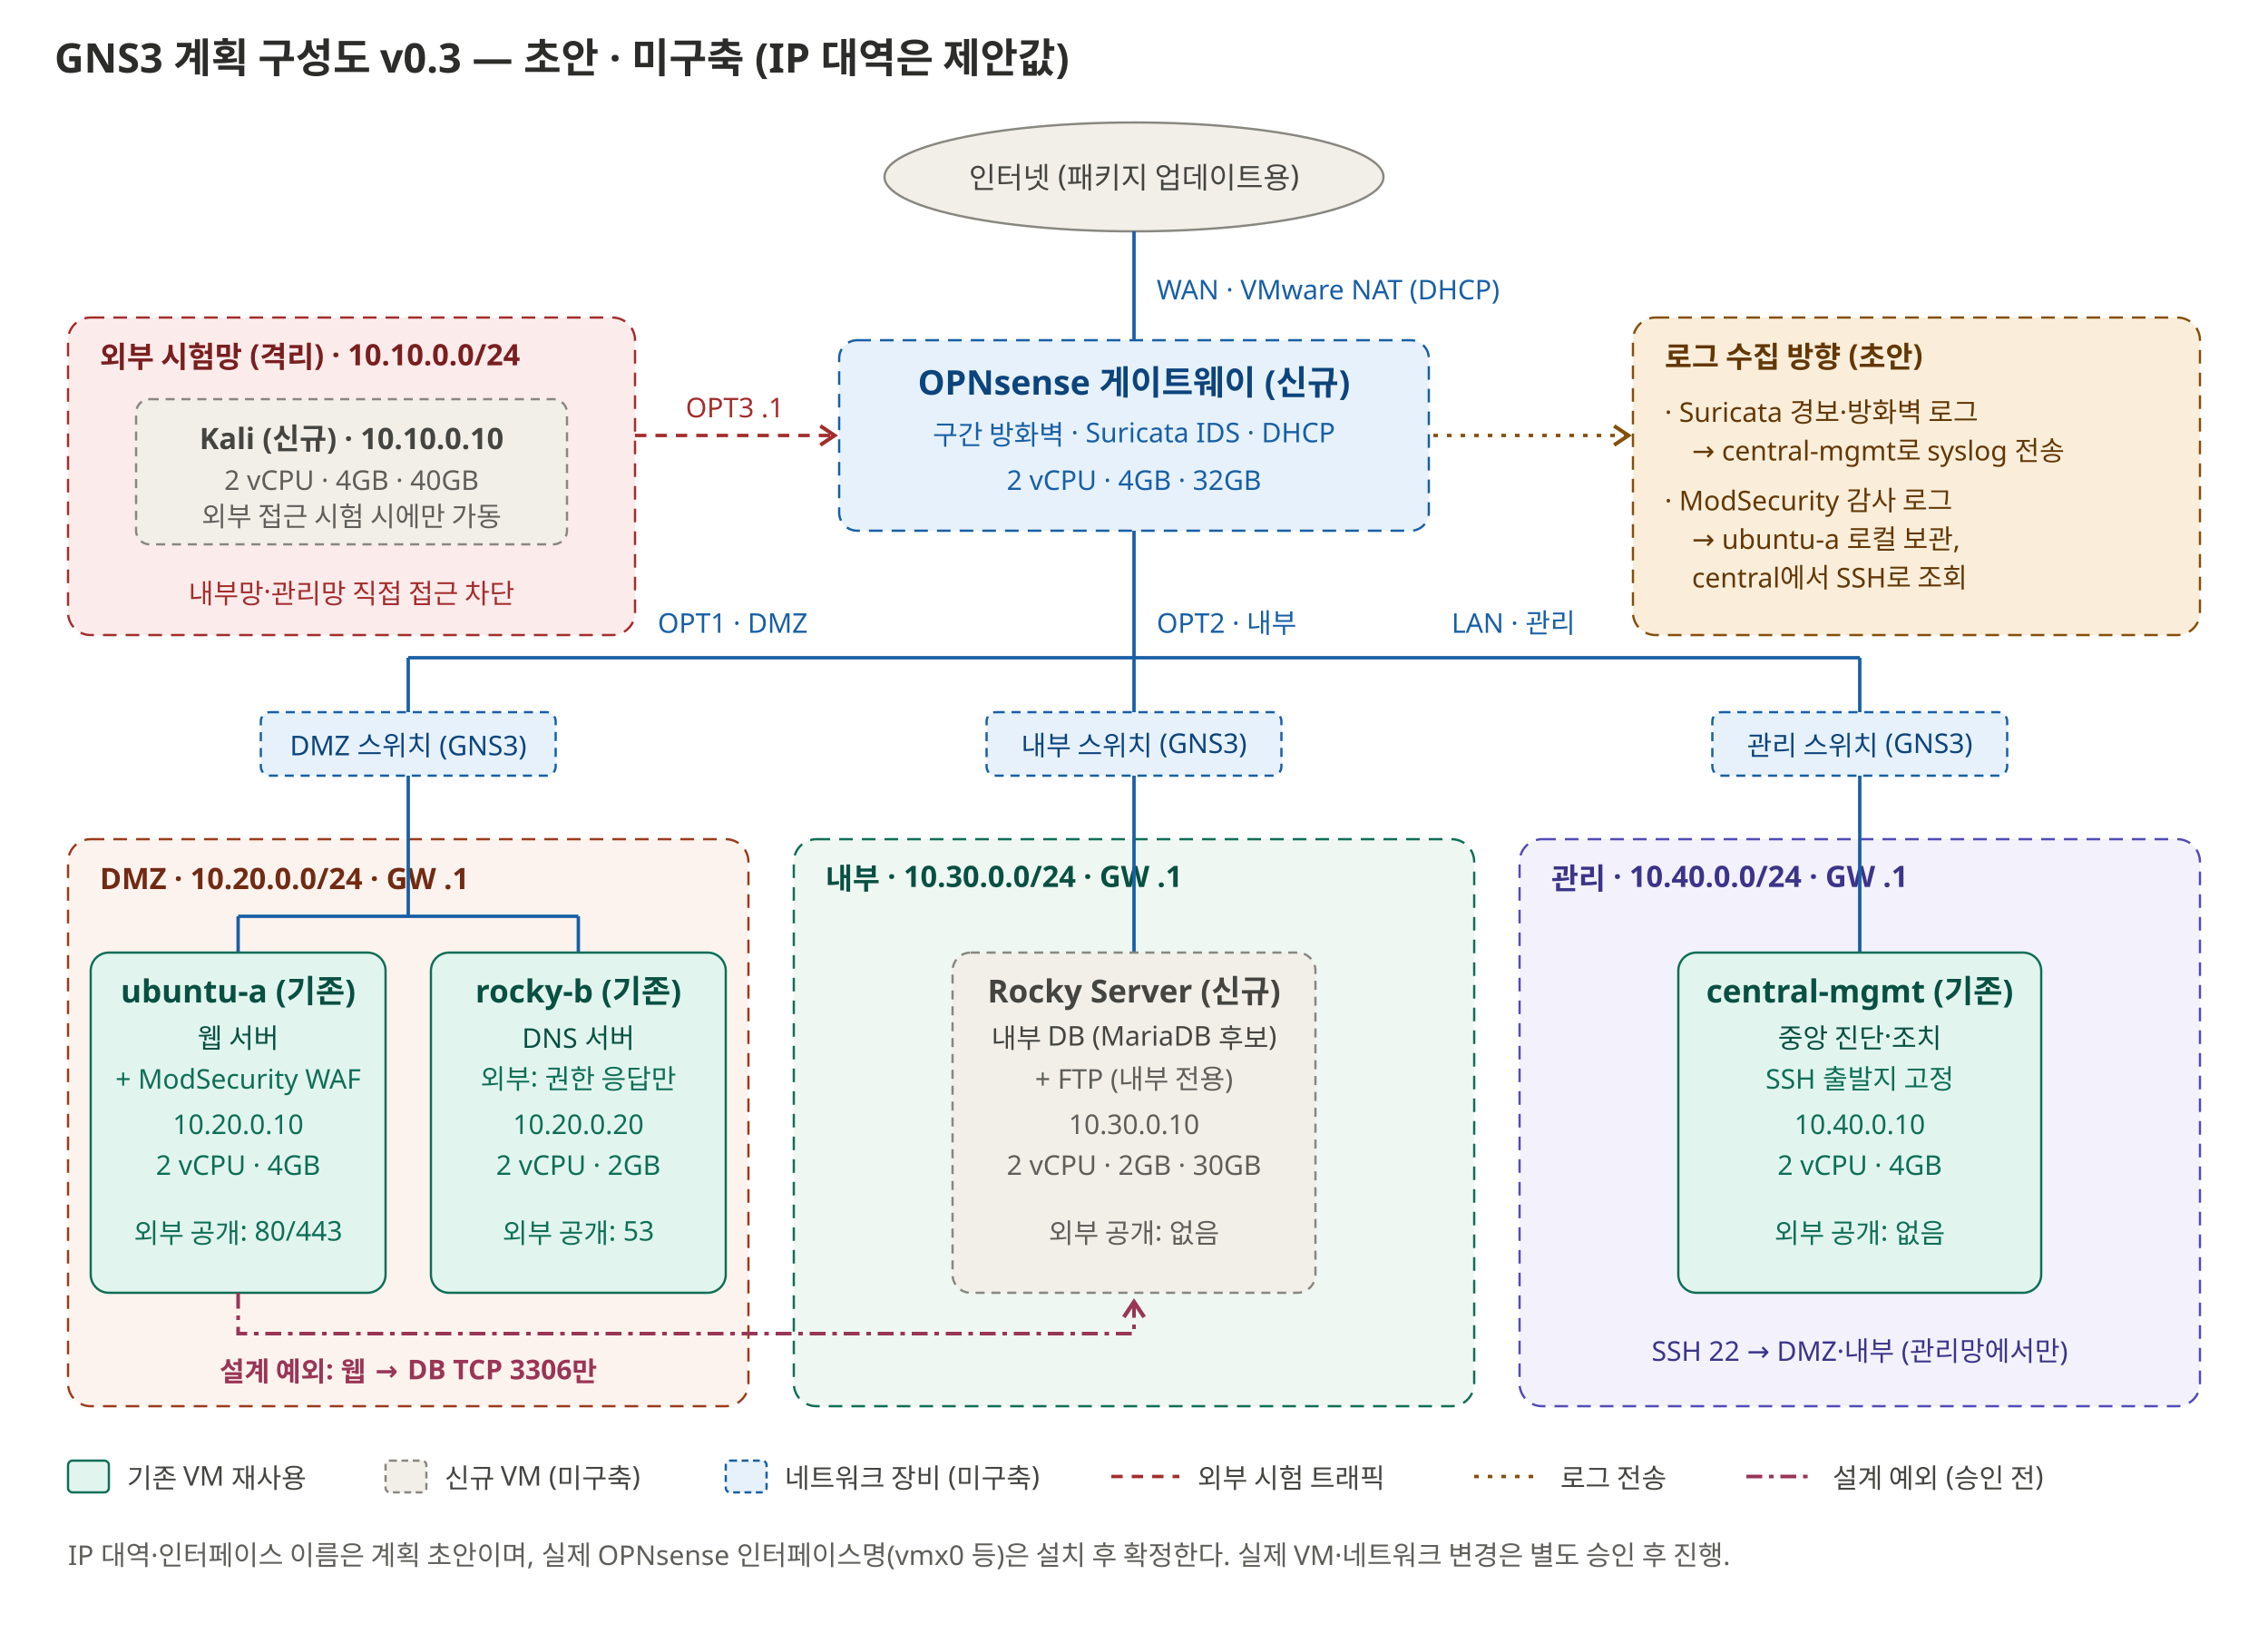
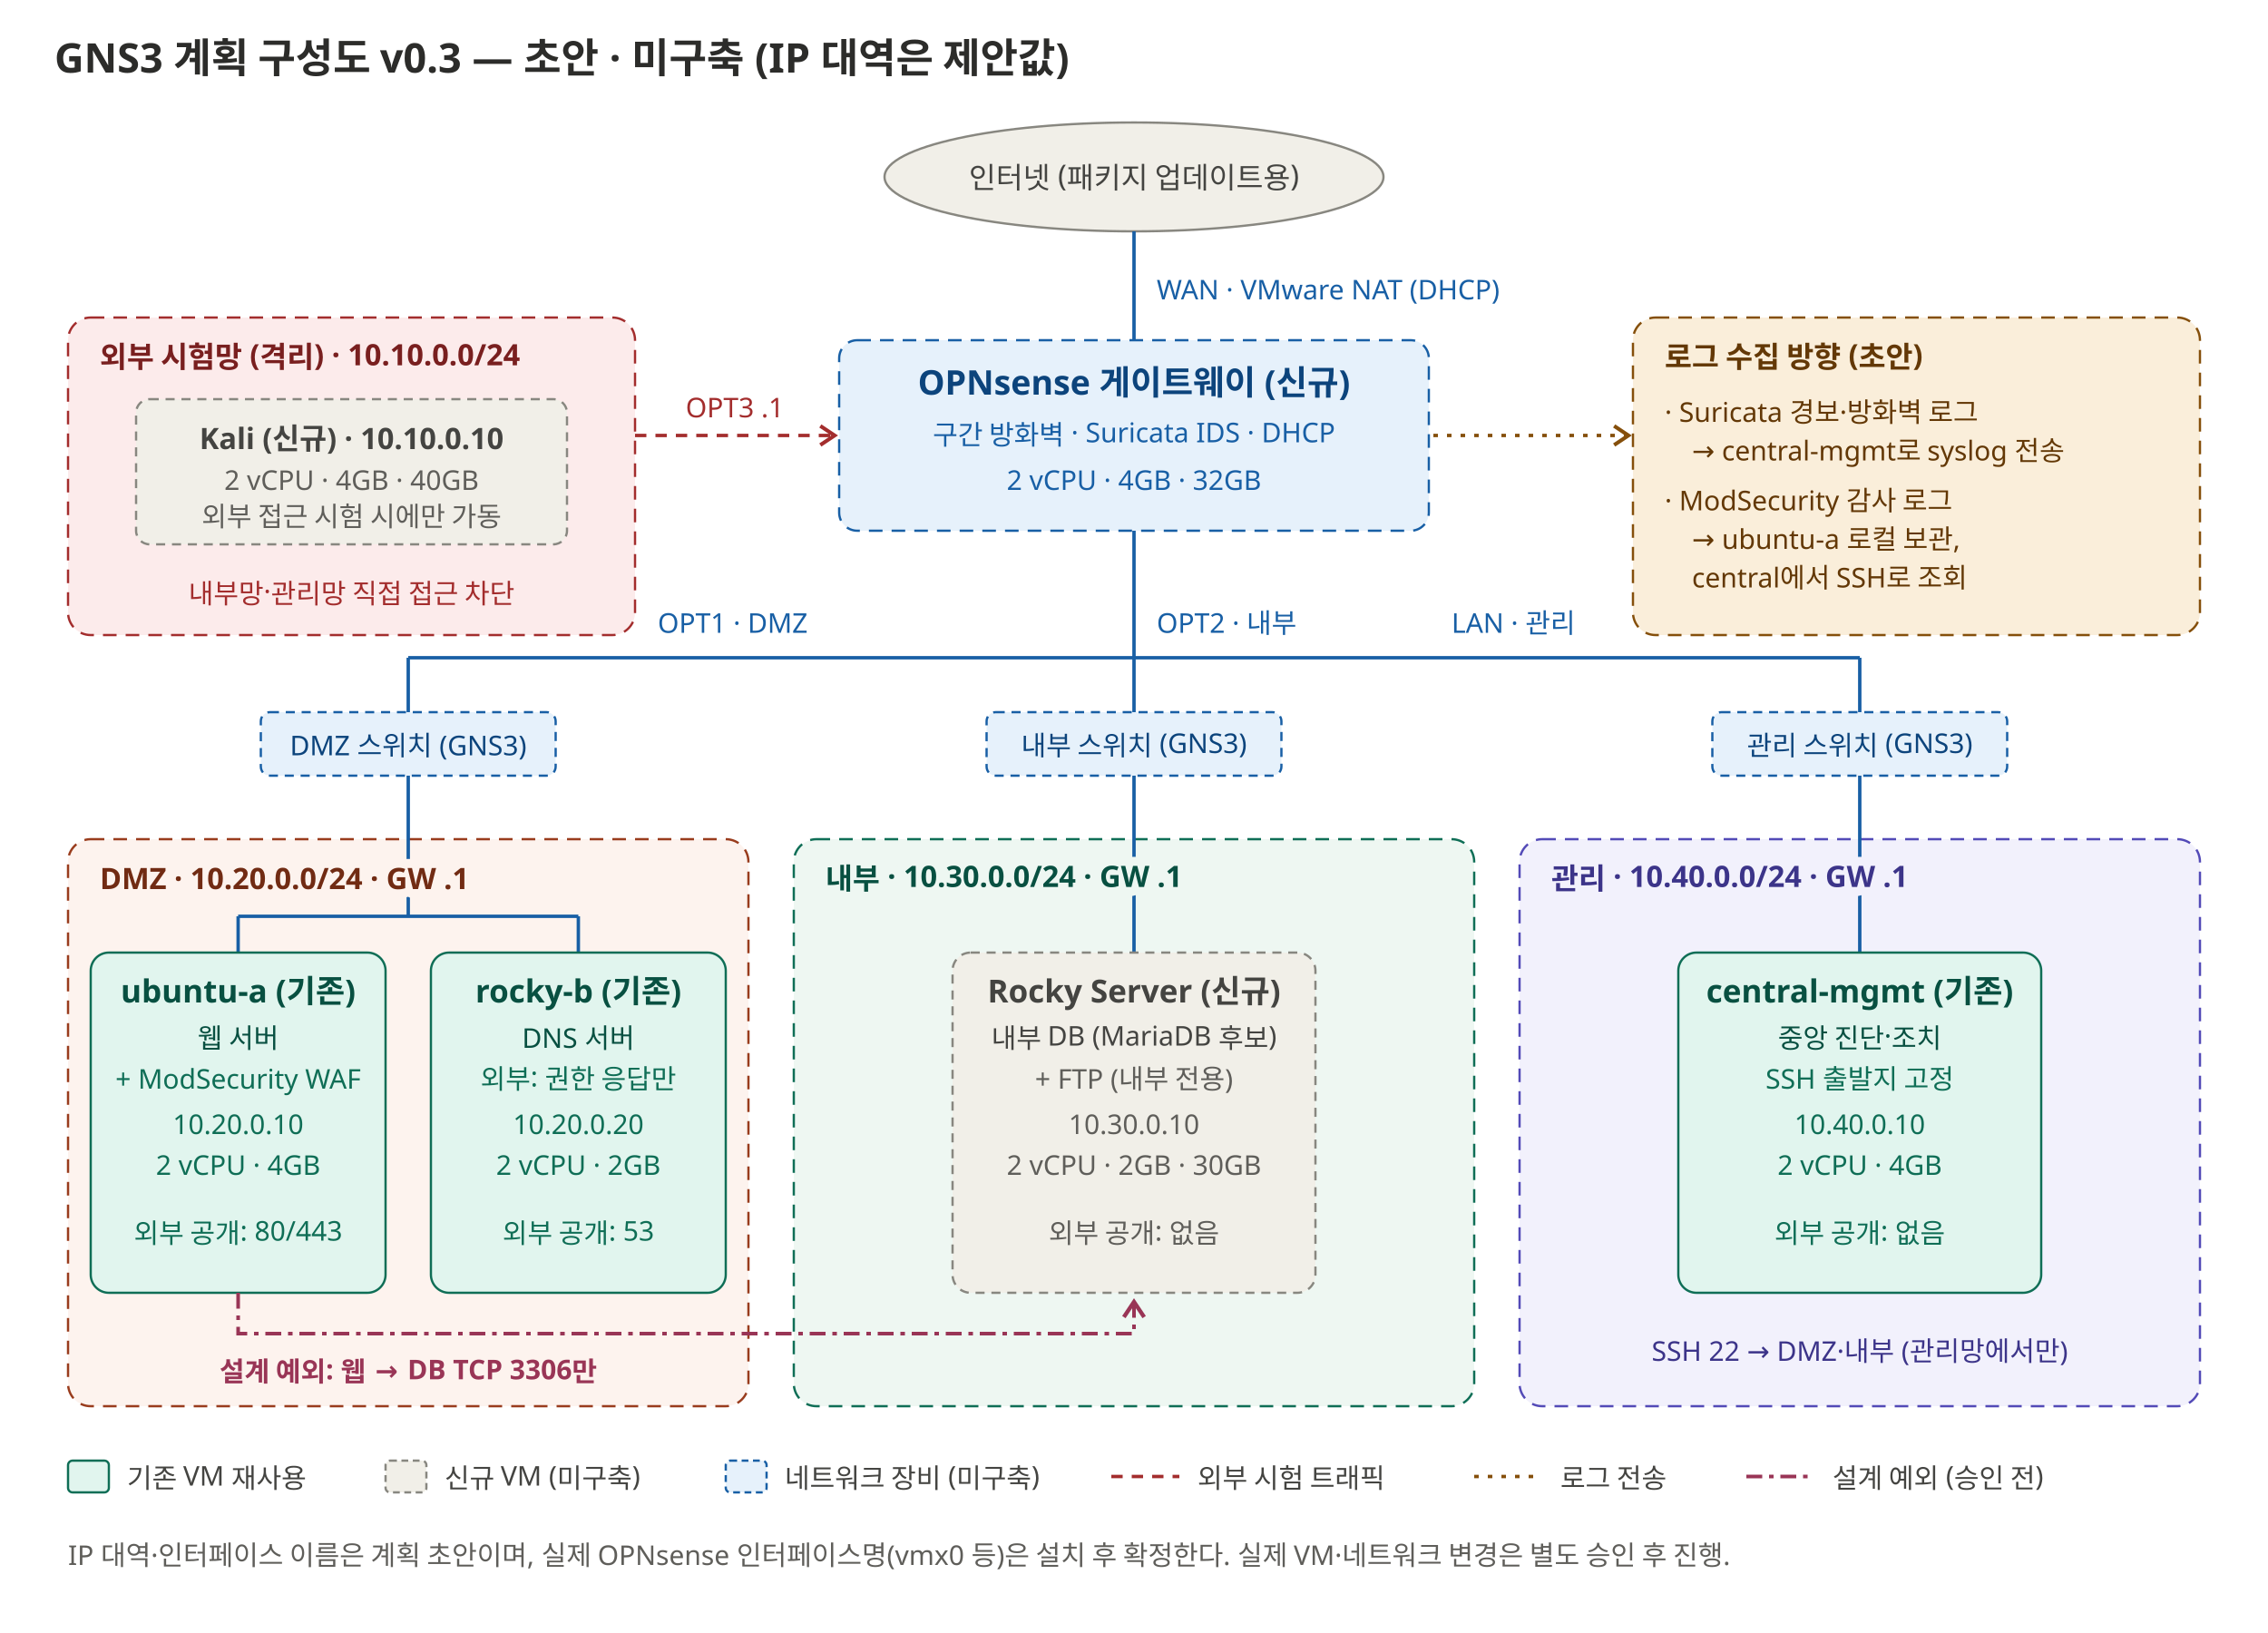
<svg xmlns="http://www.w3.org/2000/svg" width="1000" height="720" viewBox="0 0 1000 720" font-family="'Malgun Gothic','Noto Sans KR','Apple SD Gothic Neo',sans-serif">
  <defs>
    <marker id="ar" viewBox="0 0 10 10" refX="8" refY="5" markerWidth="7" markerHeight="7" orient="auto-start-reverse">
      <path d="M2 1L8 5L2 9" fill="none" stroke="context-stroke" stroke-width="1.6" />
    </marker>
  </defs>
  <rect x="0" y="0" width="1000" height="720" fill="#ffffff" />
  <text x="24" y="32" font-size="18" font-weight="bold" fill="#2C2C2A">GNS3 계획 구성도 v0.3 — 초안 · 미구축 (IP 대역은 제안값)</text>
  <ellipse cx="500" cy="78" rx="110" ry="24" fill="#F1EFE8" stroke="#888780" />
  <text x="500" y="83" font-size="13" fill="#444441" text-anchor="middle">인터넷 (패키지 업데이트용)</text>
  <line x1="500" y1="102" x2="500" y2="150" stroke="#185FA5" stroke-width="1.5" />
  <text x="510" y="132" font-size="12" fill="#185FA5">WAN · VMware NAT (DHCP)</text>
  <rect x="370" y="150" width="260" height="84" rx="8" fill="#E6F1FB" stroke="#185FA5" stroke-dasharray="6 4" />
  <text x="500" y="174" font-size="15" font-weight="bold" fill="#0C447C" text-anchor="middle">OPNsense 게이트웨이 (신규)</text>
  <text x="500" y="196" font-size="12" fill="#185FA5" text-anchor="middle">구간 방화벽 · Suricata IDS · DHCP</text>
  <text x="500" y="216" font-size="12" fill="#185FA5" text-anchor="middle">2 vCPU · 4GB · 32GB</text>
  <rect x="30" y="140" width="250" height="140" rx="10" fill="#FCEBEB" stroke="#A32D2D" stroke-dasharray="6 4" />
  <text x="44" y="162" font-size="13" font-weight="bold" fill="#791F1F">외부 시험망 (격리) · 10.10.0.0/24</text>
  <rect x="60" y="176" width="190" height="64" rx="6" fill="#F1EFE8" stroke="#888780" stroke-dasharray="4 3" />
  <text x="155" y="198" font-size="13" font-weight="bold" fill="#444441" text-anchor="middle">Kali (신규) · 10.10.0.10</text>
  <text x="155" y="216" font-size="12" fill="#5F5E5A" text-anchor="middle">2 vCPU · 4GB · 40GB</text>
  <text x="155" y="232" font-size="12" fill="#5F5E5A" text-anchor="middle">외부 접근 시험 시에만 가동</text>
  <text x="155" y="266" font-size="12" fill="#A32D2D" text-anchor="middle">내부망·관리망 직접 접근 차단</text>
  <line x1="280" y1="192" x2="368" y2="192" stroke="#A32D2D" stroke-width="1.5" stroke-dasharray="5 4" marker-end="url(#ar)" />
  <text x="324" y="184" font-size="12" fill="#A32D2D" text-anchor="middle">OPT3 .1</text>
  <rect x="720" y="140" width="250" height="140" rx="10" fill="#FAEEDA" stroke="#854F0B" stroke-dasharray="6 4" />
  <text x="734" y="162" font-size="13" font-weight="bold" fill="#633806">로그 수집 방향 (초안)</text>
  <text x="734" y="186" font-size="12" fill="#633806">· Suricata 경보·방화벽 로그</text>
  <text x="746" y="203" font-size="12" fill="#633806">→ central-mgmt로 syslog 전송</text>
  <text x="734" y="225" font-size="12" fill="#633806">· ModSecurity 감사 로그</text>
  <text x="746" y="242" font-size="12" fill="#633806">→ ubuntu-a 로컬 보관,</text>
  <text x="746" y="259" font-size="12" fill="#633806">central에서 SSH로 조회</text>
  <line x1="632" y1="192" x2="718" y2="192" stroke="#854F0B" stroke-width="1.5" stroke-dasharray="2 4" marker-end="url(#ar)" />
  <line x1="500" y1="234" x2="500" y2="290" stroke="#185FA5" stroke-width="1.5" />
  <line x1="180" y1="290" x2="820" y2="290" stroke="#185FA5" stroke-width="1.5" />
  <line x1="180" y1="290" x2="180" y2="314" stroke="#185FA5" stroke-width="1.5" />
  <line x1="500" y1="290" x2="500" y2="314" stroke="#185FA5" stroke-width="1.5" />
  <line x1="820" y1="290" x2="820" y2="314" stroke="#185FA5" stroke-width="1.5" />
  <text x="290" y="279" font-size="12" fill="#185FA5">OPT1 · DMZ</text>
  <text x="510" y="279" font-size="12" fill="#185FA5">OPT2 · 내부</text>
  <text x="640" y="279" font-size="12" fill="#185FA5">LAN · 관리</text>
  <rect x="115" y="314" width="130" height="28" rx="4" fill="#E6F1FB" stroke="#185FA5" stroke-dasharray="4 3" />
  <text x="180" y="333" font-size="12" fill="#0C447C" text-anchor="middle">DMZ 스위치 (GNS3)</text>
  <rect x="435" y="314" width="130" height="28" rx="4" fill="#E6F1FB" stroke="#185FA5" stroke-dasharray="4 3" />
  <text x="500" y="333" font-size="12" fill="#0C447C" text-anchor="middle">내부 스위치 (GNS3)</text>
  <rect x="755" y="314" width="130" height="28" rx="4" fill="#E6F1FB" stroke="#185FA5" stroke-dasharray="4 3" />
  <text x="820" y="333" font-size="12" fill="#0C447C" text-anchor="middle">관리 스위치 (GNS3)</text>
  <rect x="30" y="370" width="300" height="250" rx="10" fill="#FDF3EE" stroke="#993C1D" stroke-dasharray="6 4" />
-   <text x="44" y="392" font-size="13" font-weight="bold" fill="#712B13">DMZ · 10.20.0.0/24 · GW .1</text>
  <rect x="350" y="370" width="300" height="250" rx="10" fill="#EEF7F2" stroke="#0F6E56" stroke-dasharray="6 4" />
-   <text x="364" y="392" font-size="13" font-weight="bold" fill="#085041">내부 · 10.30.0.0/24 · GW .1</text>
  <rect x="670" y="370" width="300" height="250" rx="10" fill="#F2F1FC" stroke="#534AB7" stroke-dasharray="6 4" />
-   <text x="684" y="392" font-size="13" font-weight="bold" fill="#3C3489">관리 · 10.40.0.0/24 · GW .1</text>
  <path d="M180 342 V404 M105 404 H255 M105 404 V420 M255 404 V420" fill="none" stroke="#185FA5" stroke-width="1.5" />
  <line x1="500" y1="342" x2="500" y2="420" stroke="#185FA5" stroke-width="1.5" />
  <line x1="820" y1="342" x2="820" y2="420" stroke="#185FA5" stroke-width="1.5" />
  <rect x="40" y="420" width="130" height="150" rx="8" fill="#E1F5EE" stroke="#0F6E56" />
  <text x="105" y="442" font-size="14" font-weight="bold" fill="#085041" text-anchor="middle">ubuntu-a (기존)</text>
  <text x="105" y="462" font-size="12" fill="#085041" text-anchor="middle">웹 서버</text>
  <text x="105" y="480" font-size="12" fill="#0F6E56" text-anchor="middle">+ ModSecurity WAF</text>
  <text x="105" y="500" font-size="12" fill="#0F6E56" text-anchor="middle">10.20.0.10</text>
  <text x="105" y="518" font-size="12" fill="#0F6E56" text-anchor="middle">2 vCPU · 4GB</text>
  <text x="105" y="548" font-size="12" fill="#0F6E56" text-anchor="middle">외부 공개: 80/443</text>
  <rect x="190" y="420" width="130" height="150" rx="8" fill="#E1F5EE" stroke="#0F6E56" />
  <text x="255" y="442" font-size="14" font-weight="bold" fill="#085041" text-anchor="middle">rocky-b (기존)</text>
  <text x="255" y="462" font-size="12" fill="#085041" text-anchor="middle">DNS 서버</text>
  <text x="255" y="480" font-size="12" fill="#0F6E56" text-anchor="middle">외부: 권한 응답만</text>
  <text x="255" y="500" font-size="12" fill="#0F6E56" text-anchor="middle">10.20.0.20</text>
  <text x="255" y="518" font-size="12" fill="#0F6E56" text-anchor="middle">2 vCPU · 2GB</text>
  <text x="255" y="548" font-size="12" fill="#0F6E56" text-anchor="middle">외부 공개: 53</text>
  <rect x="420" y="420" width="160" height="150" rx="8" fill="#F1EFE8" stroke="#888780" stroke-dasharray="4 3" />
  <text x="500" y="442" font-size="14" font-weight="bold" fill="#444441" text-anchor="middle">Rocky Server (신규)</text>
  <text x="500" y="462" font-size="12" fill="#444441" text-anchor="middle">내부 DB (MariaDB 후보)</text>
  <text x="500" y="480" font-size="12" fill="#5F5E5A" text-anchor="middle">+ FTP (내부 전용)</text>
  <text x="500" y="500" font-size="12" fill="#5F5E5A" text-anchor="middle">10.30.0.10</text>
  <text x="500" y="518" font-size="12" fill="#5F5E5A" text-anchor="middle">2 vCPU · 2GB · 30GB</text>
  <text x="500" y="548" font-size="12" fill="#5F5E5A" text-anchor="middle">외부 공개: 없음</text>
  <rect x="740" y="420" width="160" height="150" rx="8" fill="#E1F5EE" stroke="#0F6E56" />
  <text x="820" y="442" font-size="14" font-weight="bold" fill="#085041" text-anchor="middle">central-mgmt (기존)</text>
  <text x="820" y="462" font-size="12" fill="#085041" text-anchor="middle">중앙 진단·조치</text>
  <text x="820" y="480" font-size="12" fill="#0F6E56" text-anchor="middle">SSH 출발지 고정</text>
  <text x="820" y="500" font-size="12" fill="#0F6E56" text-anchor="middle">10.40.0.10</text>
  <text x="820" y="518" font-size="12" fill="#0F6E56" text-anchor="middle">2 vCPU · 4GB</text>
  <text x="820" y="548" font-size="12" fill="#0F6E56" text-anchor="middle">외부 공개: 없음</text>
  <text x="820" y="600" font-size="12" fill="#3C3489" text-anchor="middle">SSH 22 → DMZ·내부 (관리망에서만)</text>
  <path d="M105 570 V588 H500 V574" fill="none" stroke="#993556" stroke-width="1.6" stroke-dasharray="7 3 2 3" marker-end="url(#ar)" />
  <text x="180" y="609" font-size="12" font-weight="bold" fill="#993556" text-anchor="middle">설계 예외: 웹 → DB TCP 3306만</text>
  <rect x="30" y="644" width="18" height="14" rx="2" fill="#E1F5EE" stroke="#0F6E56" />
  <text x="56" y="656" font-size="12" fill="#444441">기존 VM 재사용</text>
  <rect x="170" y="644" width="18" height="14" rx="2" fill="#F1EFE8" stroke="#888780" stroke-dasharray="3 2" />
  <text x="196" y="656" font-size="12" fill="#444441">신규 VM (미구축)</text>
  <rect x="320" y="644" width="18" height="14" rx="2" fill="#E6F1FB" stroke="#185FA5" stroke-dasharray="3 2" />
  <text x="346" y="656" font-size="12" fill="#444441">네트워크 장비 (미구축)</text>
  <line x1="490" y1="651" x2="520" y2="651" stroke="#A32D2D" stroke-width="1.5" stroke-dasharray="5 4" />
  <text x="528" y="656" font-size="12" fill="#444441">외부 시험 트래픽</text>
  <line x1="650" y1="651" x2="680" y2="651" stroke="#854F0B" stroke-width="1.5" stroke-dasharray="2 4" />
  <text x="688" y="656" font-size="12" fill="#444441">로그 전송</text>
  <line x1="770" y1="651" x2="800" y2="651" stroke="#993556" stroke-width="1.6" stroke-dasharray="7 3 2 3" />
  <text x="808" y="656" font-size="12" fill="#444441">설계 예외 (승인 전)</text>
  <text x="30" y="690" font-size="12" fill="#5F5E5A">IP 대역·인터페이스 이름은 계획 초안이며, 실제 OPNsense 인터페이스명(vmx0 등)은 설치 후 확정한다. 실제 VM·네트워크 변경은 별도 승인 후 진행.</text>
+   <text stroke="#FDF3EE" stroke-width="8" stroke-linejoin="round" paint-order="stroke" x="44" y="392" font-size="13" font-weight="bold" fill="#712B13">DMZ · 10.20.0.0/24 · GW .1</text>
+   <text stroke="#EEF7F2" stroke-width="8" stroke-linejoin="round" paint-order="stroke" x="364" y="392" font-size="13" font-weight="bold" fill="#085041">내부 · 10.30.0.0/24 · GW .1</text>
+   <text stroke="#F2F1FC" stroke-width="8" stroke-linejoin="round" paint-order="stroke" x="684" y="392" font-size="13" font-weight="bold" fill="#3C3489">관리 · 10.40.0.0/24 · GW .1</text>
</svg>
